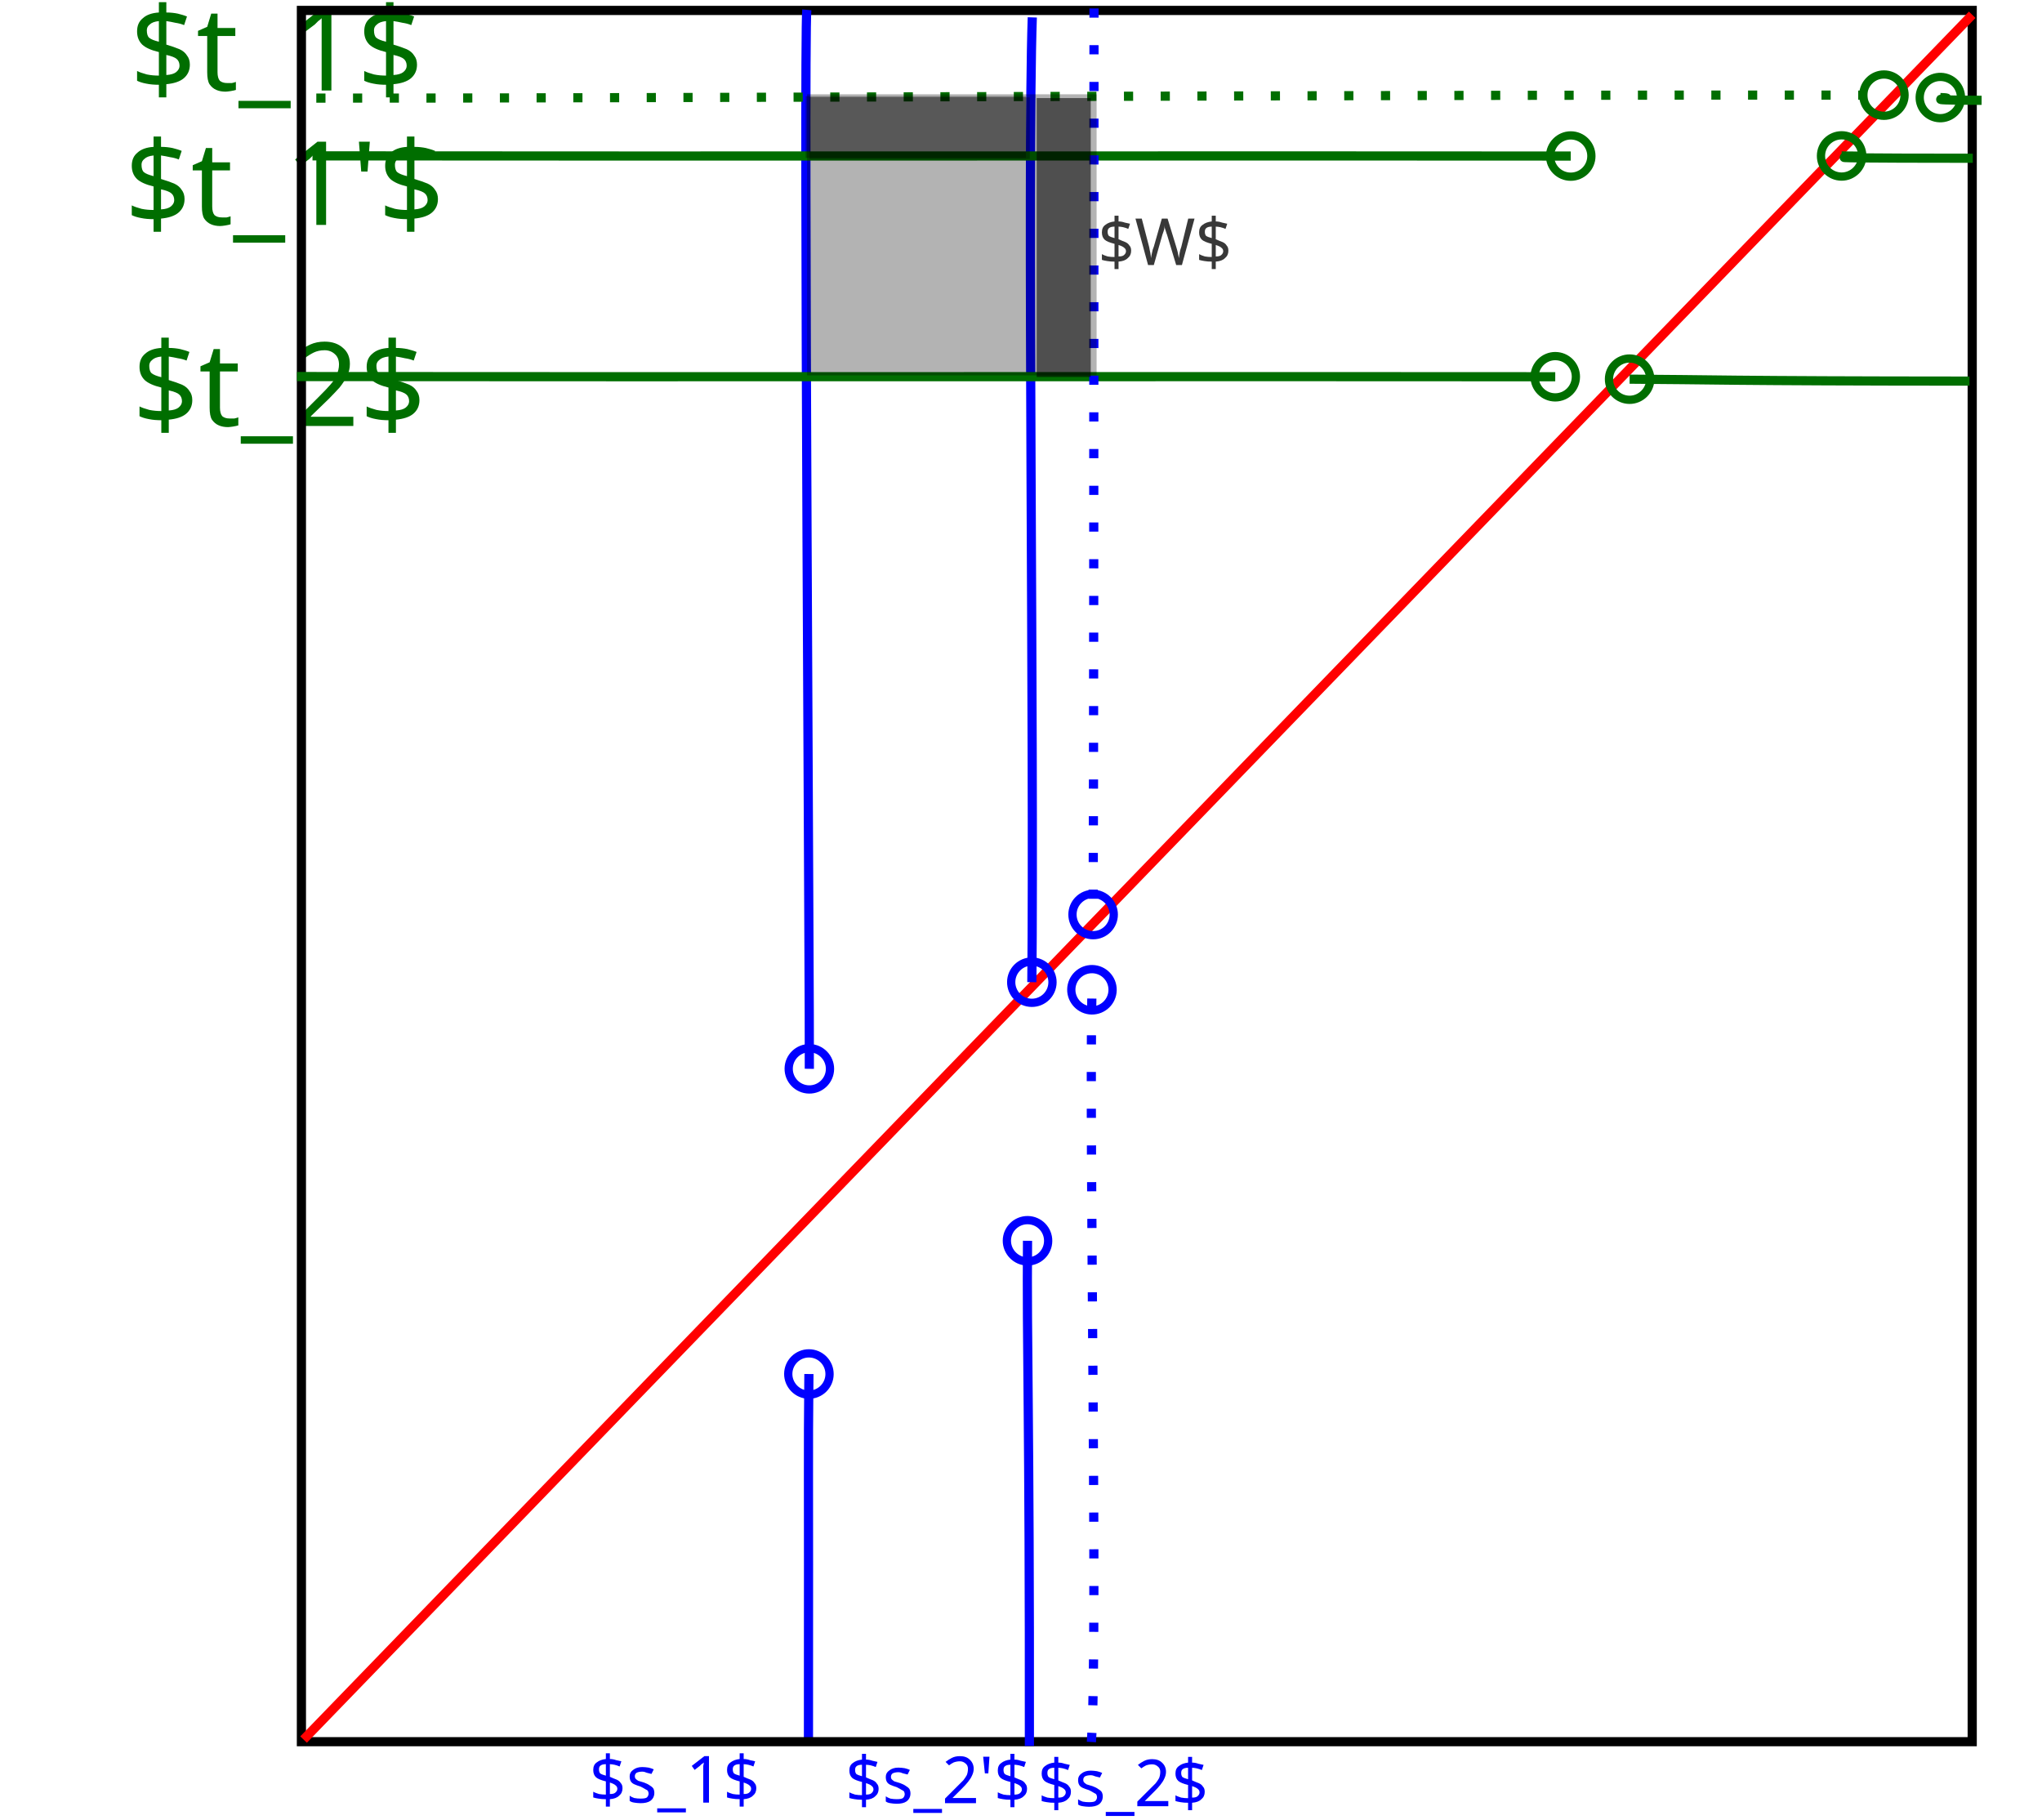
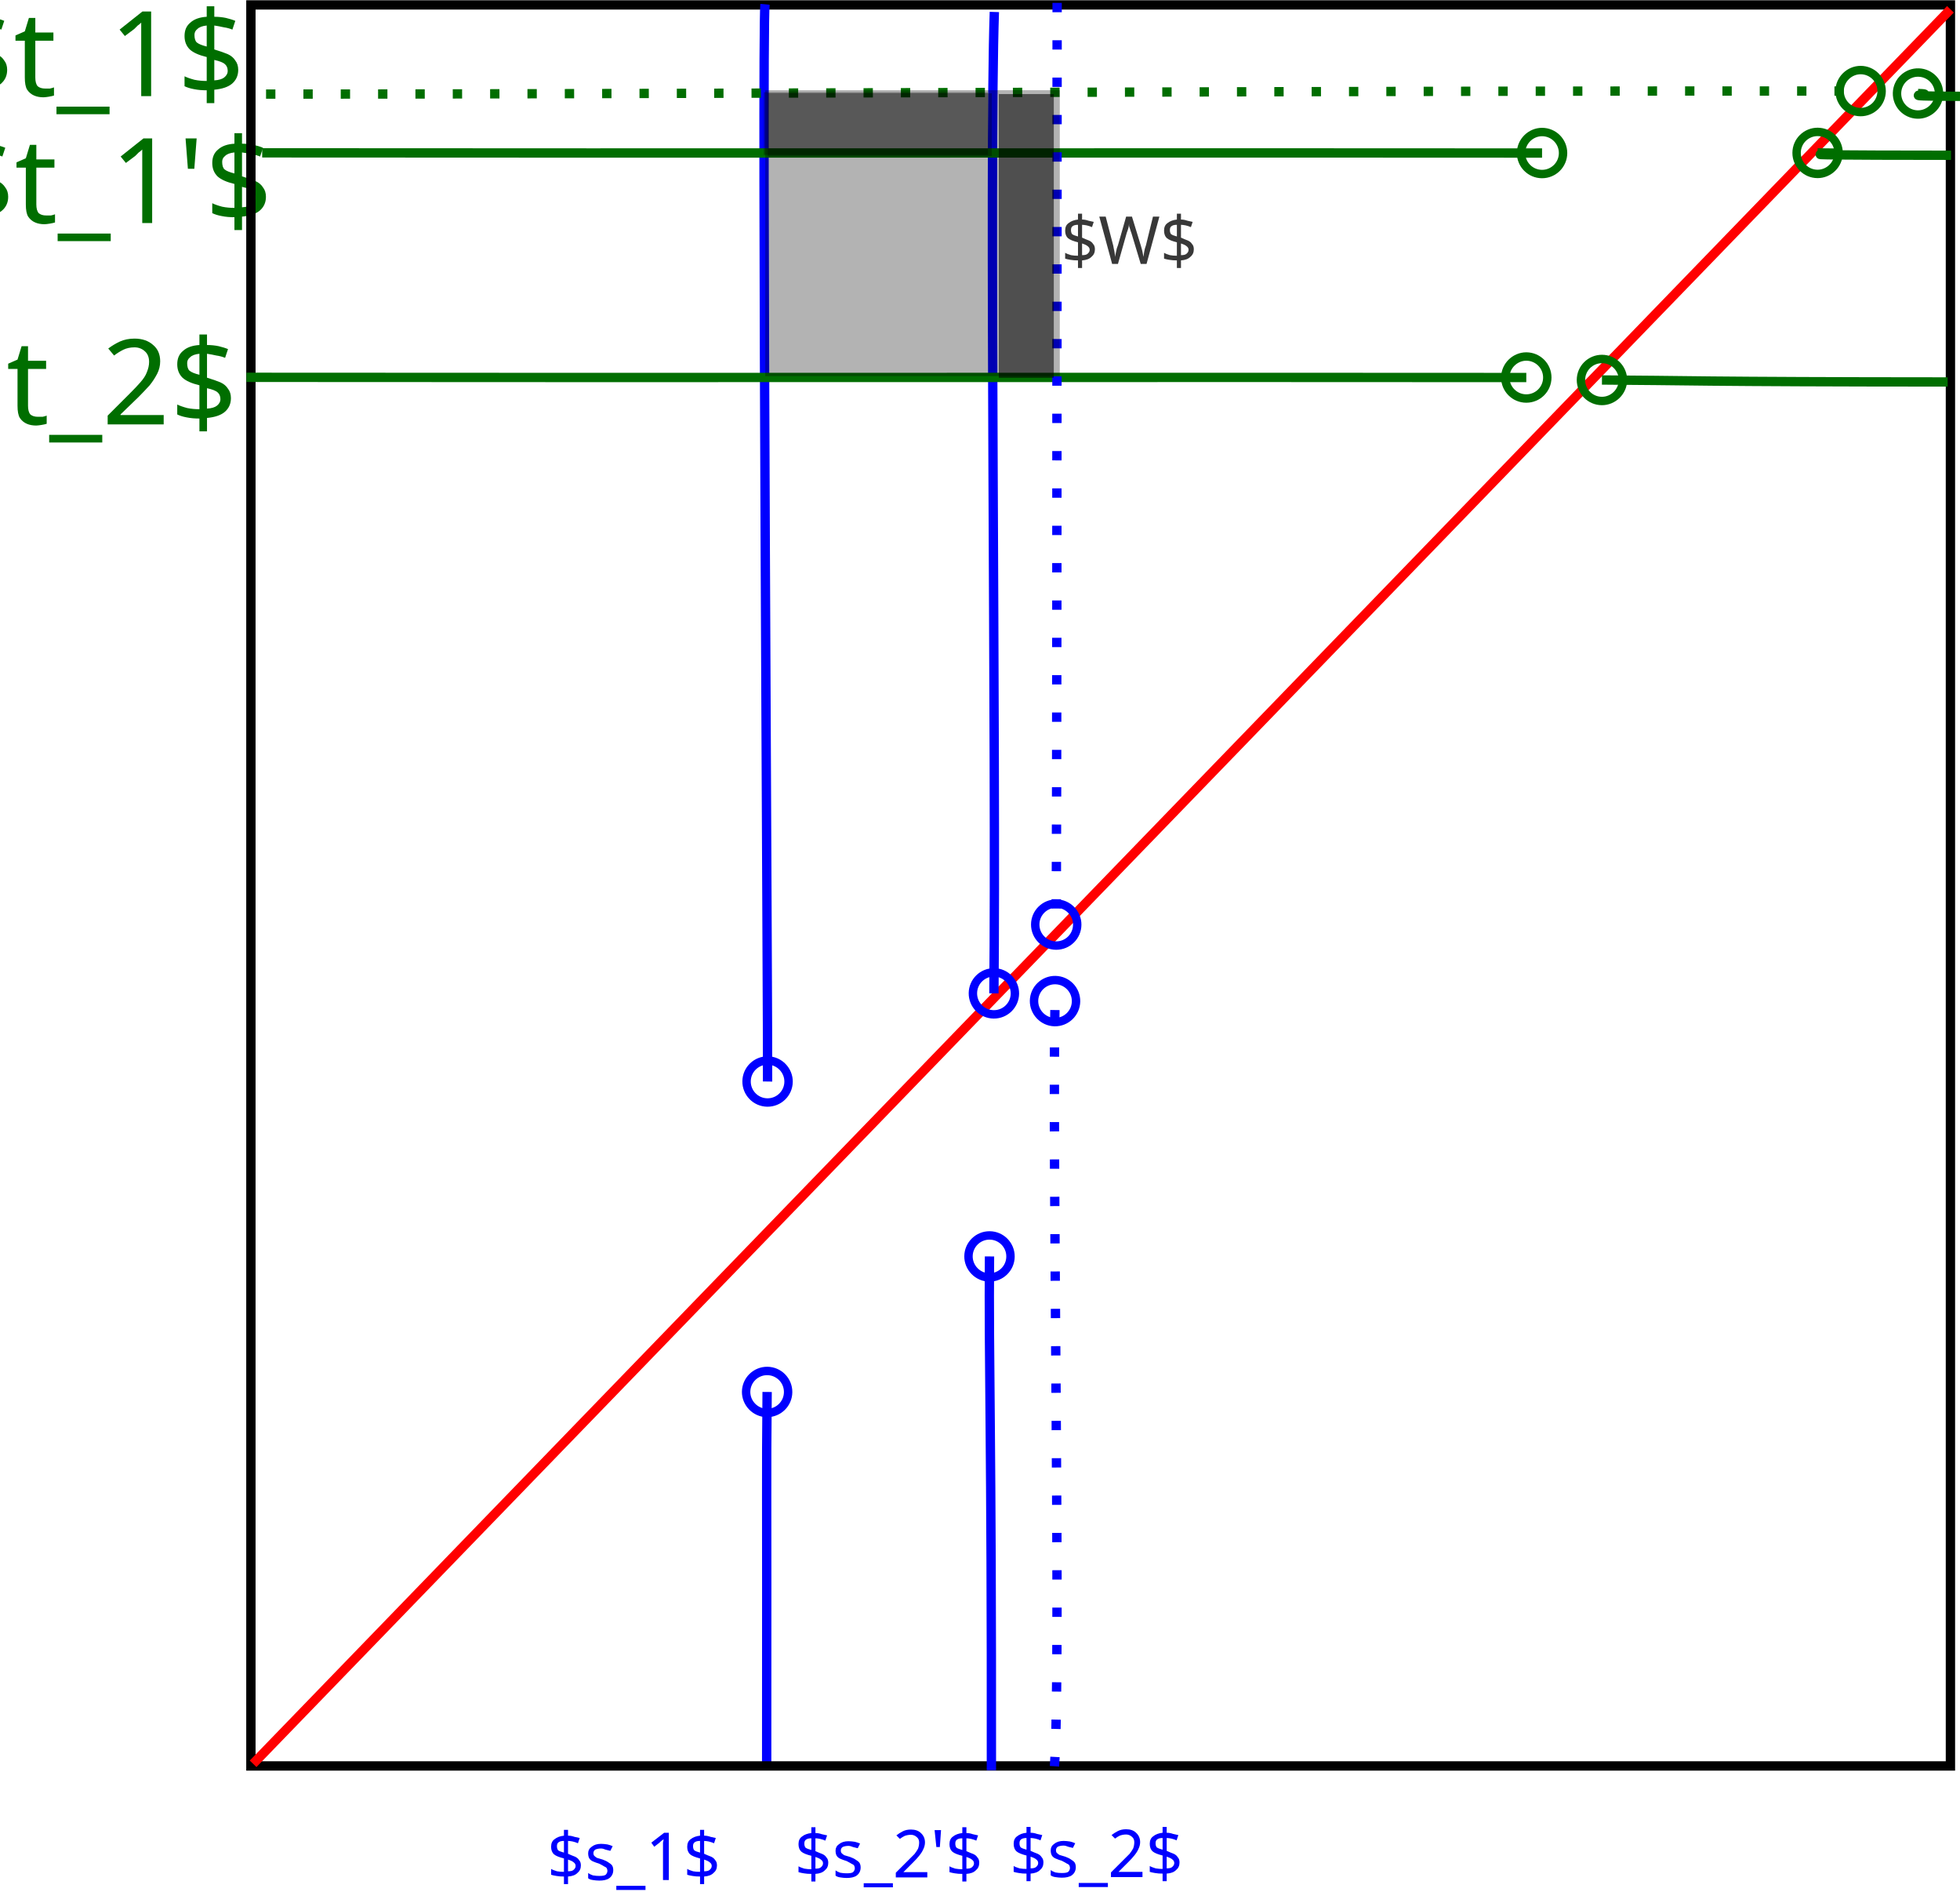
- <svg xmlns="http://www.w3.org/2000/svg" width="2.19in" height="1.951in" viewBox="0 0 55.618 49.553" version="1.1" id="svg1">
+ <svg xmlns="http://www.w3.org/2000/svg" width="2.066in" height="1.994in" viewBox="0 0 52.487 50.644" version="1.1" id="svg1">
  <defs id="defs1">
    <clipPath clipPathUnits="userSpaceOnUse" id="clipPath52">
      <path id="path52" style="stroke-width:0.1;stroke-linecap:square;paint-order:markers fill stroke;stop-color:#000000" d="m -880.828,-187.298 h 1640.84 v 73.282 h -1640.84 z" />
    </clipPath>
    <rect x="644.477" y="100.005" width="63.64" height="68.69" id="rect4" />
    <rect x="644.477" y="100.005" width="63.64" height="68.69" id="rect4-5" />
    <rect x="644.477" y="100.005" width="63.64" height="68.69" id="rect4-5-6" />
    <rect x="644.477" y="100.005" width="63.64" height="68.69" id="rect4-5-6-1" />
    <rect x="644.477" y="100.005" width="63.64" height="68.69" id="rect4-5-6-1-0" />
    <rect x="644.477" y="100.005" width="63.64" height="68.69" id="rect4-9" />
    <rect x="644.477" y="100.005" width="63.64" height="68.69" id="rect4-5-6-9" />
    <rect x="644.477" y="100.005" width="63.64" height="68.69" id="rect4-5-6-1-0-8" />
    <marker style="overflow:visible" id="ColoredDot-0" refX="0" refY="0" orient="auto" markerWidth="1" markerHeight="1" viewBox="0 0 1 1" preserveAspectRatio="xMidYMid">
      <path transform="scale(0.45)" style="fill:context-fill;fill-rule:evenodd;stroke:context-stroke;stroke-width:2" d="M 5,0 C 5,2.76 2.76,5 0,5 -2.76,5 -5,2.76 -5,0 c 0,-2.76 2.3,-5 5,-5 2.76,0 5,2.24 5,5 z" id="path20-1" />
    </marker>
    <marker style="overflow:visible" id="marker4-6-8-9-7-7" refX="0" refY="0" orient="auto-start-reverse" markerWidth="1" markerHeight="1" viewBox="0 0 1 1" preserveAspectRatio="xMidYMid">
      <path transform="scale(0.7)" d="M -2,-4 9,0 -2,4 c 2,-2.33 2,-5.66 0,-8 z" style="fill:context-stroke;fill-rule:evenodd;stroke:none" id="path4-9-0-6-7-8" />
    </marker>
    <marker style="overflow:visible" id="ColoredDot-77-1-5" refX="0" refY="0" orient="auto" markerWidth="1" markerHeight="1" viewBox="0 0 1 1" preserveAspectRatio="xMidYMid">
      <path transform="scale(0.45)" style="fill:context-fill;fill-rule:evenodd;stroke:context-stroke;stroke-width:2" d="M 5,0 C 5,2.76 2.76,5 0,5 -2.76,5 -5,2.76 -5,0 c 0,-2.76 2.3,-5 5,-5 2.76,0 5,2.24 5,5 z" id="path20-9-6-6" />
    </marker>
    <marker style="overflow:visible" id="marker4-6-8-6-3" refX="0" refY="0" orient="auto-start-reverse" markerWidth="1" markerHeight="1" viewBox="0 0 1 1" preserveAspectRatio="xMidYMid">
      <path transform="scale(0.7)" d="M -2,-4 9,0 -2,4 c 2,-2.33 2,-5.66 0,-8 z" style="fill:context-stroke;fill-rule:evenodd;stroke:none" id="path4-9-0-3-7" />
    </marker>
    <marker style="overflow:visible" id="ColoredDot-6-5" refX="0" refY="0" orient="auto" markerWidth="1" markerHeight="1" viewBox="0 0 1 1" preserveAspectRatio="xMidYMid">
      <path transform="scale(0.45)" style="fill:context-fill;fill-rule:evenodd;stroke:context-stroke;stroke-width:2" d="M 5,0 C 5,2.76 2.76,5 0,5 -2.76,5 -5,2.76 -5,0 c 0,-2.76 2.3,-5 5,-5 2.76,0 5,2.24 5,5 z" id="path20-7-3" />
    </marker>
    <marker style="overflow:visible" id="marker4-6-8-9-7-8" refX="0" refY="0" orient="auto-start-reverse" markerWidth="1" markerHeight="1" viewBox="0 0 1 1" preserveAspectRatio="xMidYMid">
      <path transform="scale(0.7)" d="M -2,-4 9,0 -2,4 c 2,-2.33 2,-5.66 0,-8 z" style="fill:context-stroke;fill-rule:evenodd;stroke:none" id="path4-9-0-6-7-9" />
    </marker>
    <marker style="overflow:visible" id="ColoredDot-77-1-1" refX="0" refY="0" orient="auto" markerWidth="1" markerHeight="1" viewBox="0 0 1 1" preserveAspectRatio="xMidYMid">
      <path transform="scale(0.45)" style="fill:context-fill;fill-rule:evenodd;stroke:context-stroke;stroke-width:2" d="M 5,0 C 5,2.76 2.76,5 0,5 -2.76,5 -5,2.76 -5,0 c 0,-2.76 2.3,-5 5,-5 2.76,0 5,2.24 5,5 z" id="path20-9-6-5" />
    </marker>
    <marker style="overflow:visible" id="marker4-6-8-0" refX="0" refY="0" orient="auto-start-reverse" markerWidth="1" markerHeight="1" viewBox="0 0 1 1" preserveAspectRatio="xMidYMid">
      <path transform="scale(0.7)" d="M -2,-4 9,0 -2,4 c 2,-2.33 2,-5.66 0,-8 z" style="fill:context-stroke;fill-rule:evenodd;stroke:none" id="path4-9-0-1" />
    </marker>
    <marker style="overflow:visible" id="marker4-6-8-9-8" refX="0" refY="0" orient="auto-start-reverse" markerWidth="1" markerHeight="1" viewBox="0 0 1 1" preserveAspectRatio="xMidYMid">
      <path transform="scale(0.7)" d="M -2,-4 9,0 -2,4 c 2,-2.33 2,-5.66 0,-8 z" style="fill:context-stroke;fill-rule:evenodd;stroke:none" id="path4-9-0-6-76" />
    </marker>
    <marker style="overflow:visible" id="ColoredDot-77-2" refX="0" refY="0" orient="auto" markerWidth="1" markerHeight="1" viewBox="0 0 1 1" preserveAspectRatio="xMidYMid">
      <path transform="scale(0.45)" style="fill:context-fill;fill-rule:evenodd;stroke:context-stroke;stroke-width:2" d="M 5,0 C 5,2.76 2.76,5 0,5 -2.76,5 -5,2.76 -5,0 c 0,-2.76 2.3,-5 5,-5 2.76,0 5,2.24 5,5 z" id="path20-9-691" />
    </marker>
    <marker style="overflow:visible" id="marker4-6-8-9-7-7-9" refX="0" refY="0" orient="auto-start-reverse" markerWidth="1" markerHeight="1" viewBox="0 0 1 1" preserveAspectRatio="xMidYMid">
      <path transform="scale(0.7)" d="M -2,-4 9,0 -2,4 c 2,-2.33 2,-5.66 0,-8 z" style="fill:context-stroke;fill-rule:evenodd;stroke:none" id="path4-9-0-6-7-8-1" />
    </marker>
    <marker style="overflow:visible" id="ColoredDot-77-1-5-7" refX="0" refY="0" orient="auto" markerWidth="1" markerHeight="1" viewBox="0 0 1 1" preserveAspectRatio="xMidYMid">
      <path transform="scale(0.45)" style="fill:context-fill;fill-rule:evenodd;stroke:context-stroke;stroke-width:2" d="M 5,0 C 5,2.76 2.76,5 0,5 -2.76,5 -5,2.76 -5,0 c 0,-2.76 2.3,-5 5,-5 2.76,0 5,2.24 5,5 z" id="path20-9-6-6-3" />
    </marker>
    <marker style="overflow:visible" id="marker4-6-8-9-7-8-1-1-9" refX="0" refY="0" orient="auto-start-reverse" markerWidth="1" markerHeight="1" viewBox="0 0 1 1" preserveAspectRatio="xMidYMid">
      <path transform="scale(0.7)" d="M -2,-4 9,0 -2,4 c 2,-2.33 2,-5.66 0,-8 z" style="fill:context-stroke;fill-rule:evenodd;stroke:none" id="path4-9-0-6-7-9-7-9-5" />
    </marker>
    <marker style="overflow:visible" id="ColoredDot-77-1-1-8-9-0" refX="0" refY="0" orient="auto" markerWidth="1" markerHeight="1" viewBox="0 0 1 1" preserveAspectRatio="xMidYMid">
      <path transform="scale(0.45)" style="fill:context-fill;fill-rule:evenodd;stroke:context-stroke;stroke-width:2" d="M 5,0 C 5,2.76 2.76,5 0,5 -2.76,5 -5,2.76 -5,0 c 0,-2.76 2.3,-5 5,-5 2.76,0 5,2.24 5,5 z" id="path20-9-6-5-7-1-4" />
    </marker>
    <marker style="overflow:visible" id="marker4-6-8-0-9-5" refX="0" refY="0" orient="auto-start-reverse" markerWidth="1" markerHeight="1" viewBox="0 0 1 1" preserveAspectRatio="xMidYMid">
      <path transform="scale(0.7)" d="M -2,-4 9,0 -2,4 c 2,-2.33 2,-5.66 0,-8 z" style="fill:context-stroke;fill-rule:evenodd;stroke:none" id="path4-9-0-1-2-5" />
    </marker>
    <marker style="overflow:visible" id="ColoredDot-0-6-9" refX="0" refY="0" orient="auto" markerWidth="1" markerHeight="1" viewBox="0 0 1 1" preserveAspectRatio="xMidYMid">
      <path transform="scale(0.45)" style="fill:context-fill;fill-rule:evenodd;stroke:context-stroke;stroke-width:2" d="M 5,0 C 5,2.76 2.76,5 0,5 -2.76,5 -5,2.76 -5,0 c 0,-2.76 2.3,-5 5,-5 2.76,0 5,2.24 5,5 z" id="path20-1-0-2" />
    </marker>
    <marker style="overflow:visible" id="marker4-6-8-0-5" refX="0" refY="0" orient="auto-start-reverse" markerWidth="1" markerHeight="1" viewBox="0 0 1 1" preserveAspectRatio="xMidYMid">
      <path transform="scale(0.7)" d="M -2,-4 9,0 -2,4 c 2,-2.33 2,-5.66 0,-8 z" style="fill:context-stroke;fill-rule:evenodd;stroke:none" id="path4-9-0-1-3" />
    </marker>
    <marker style="overflow:visible" id="ColoredDot-0-1" refX="0" refY="0" orient="auto" markerWidth="1" markerHeight="1" viewBox="0 0 1 1" preserveAspectRatio="xMidYMid">
      <path transform="scale(0.45)" style="fill:context-fill;fill-rule:evenodd;stroke:context-stroke;stroke-width:2" d="M 5,0 C 5,2.76 2.76,5 0,5 -2.76,5 -5,2.76 -5,0 c 0,-2.76 2.3,-5 5,-5 2.76,0 5,2.24 5,5 z" id="path20-1-8" />
    </marker>
    <marker style="overflow:visible" id="marker4-6-8-6-3-6" refX="0" refY="0" orient="auto-start-reverse" markerWidth="1" markerHeight="1" viewBox="0 0 1 1" preserveAspectRatio="xMidYMid">
      <path transform="scale(0.7)" d="M -2,-4 9,0 -2,4 c 2,-2.33 2,-5.66 0,-8 z" style="fill:context-stroke;fill-rule:evenodd;stroke:none" id="path4-9-0-3-7-1" />
    </marker>
    <marker style="overflow:visible" id="ColoredDot-6-5-4" refX="0" refY="0" orient="auto" markerWidth="1" markerHeight="1" viewBox="0 0 1 1" preserveAspectRatio="xMidYMid">
      <path transform="scale(0.45)" style="fill:context-fill;fill-rule:evenodd;stroke:context-stroke;stroke-width:2" d="M 5,0 C 5,2.76 2.76,5 0,5 -2.76,5 -5,2.76 -5,0 c 0,-2.76 2.3,-5 5,-5 2.76,0 5,2.24 5,5 z" id="path20-7-3-1" />
    </marker>
    <marker style="overflow:visible" id="marker4-6-8-9-7-7-9-7" refX="0" refY="0" orient="auto-start-reverse" markerWidth="1" markerHeight="1" viewBox="0 0 1 1" preserveAspectRatio="xMidYMid">
      <path transform="scale(0.7)" d="M -2,-4 9,0 -2,4 c 2,-2.33 2,-5.66 0,-8 z" style="fill:context-stroke;fill-rule:evenodd;stroke:none" id="path4-9-0-6-7-8-1-6" />
    </marker>
    <marker style="overflow:visible" id="ColoredDot-77-1-5-7-7" refX="0" refY="0" orient="auto" markerWidth="1" markerHeight="1" viewBox="0 0 1 1" preserveAspectRatio="xMidYMid">
      <path transform="scale(0.45)" style="fill:context-fill;fill-rule:evenodd;stroke:context-stroke;stroke-width:2" d="M 5,0 C 5,2.76 2.76,5 0,5 -2.76,5 -5,2.76 -5,0 c 0,-2.76 2.3,-5 5,-5 2.76,0 5,2.24 5,5 z" id="path20-9-6-6-3-0" />
    </marker>
  </defs>
-   <g id="layer1" transform="translate(-10.35842,3.457349)">
+   <g id="layer1" transform="translate(-11.84718,3.297604)">
    <path style="fill:none;fill-opacity:1;stroke:#0000ff;stroke-width:0.25;stroke-dasharray:none;stroke-opacity:1;marker-mid:url(#marker4-6-8-9-8);marker-end:url(#ColoredDot-77-2)" d="m 32.378,43.927 c 0.008,-8.511 -0.012,-7.234 0.012,-9.96" id="path3-6-2-6-9-98" />
-     <text xml:space="preserve" style="font-style:normal;font-weight:normal;font-size:3.175px;line-height:1.25;font-family:sans-serif;text-align:center;text-anchor:middle;fill:#006e00;fill-opacity:1;stroke:none;stroke-width:0.074" x="19.953" y="-0.993" id="text1461-1-6-4">
-       <tspan id="tspan1459-1-8-0" x="19.953" y="-0.993" style="font-size:3.175px;text-align:center;text-anchor:middle;fill:#006e00;fill-opacity:1;stroke-width:0.074">$t_1$</tspan>
+     <text xml:space="preserve" style="font-style:normal;font-weight:normal;font-size:3.175px;line-height:1.25;font-family:sans-serif;text-align:center;text-anchor:middle;fill:#006e00;fill-opacity:1;stroke:none;stroke-width:0.074" x="16.464" y="-0.731" id="text1461-1-6-4">
+       <tspan id="tspan1459-1-8-0" x="16.464" y="-0.731" style="font-size:3.175px;text-align:center;text-anchor:middle;fill:#006e00;fill-opacity:1;stroke-width:0.074">$t_1$</tspan>
    </text>
-     <text xml:space="preserve" style="font-style:normal;font-weight:normal;font-size:3.175px;line-height:1.25;font-family:sans-serif;text-align:center;text-anchor:middle;fill:#006e00;fill-opacity:1;stroke:none;stroke-width:0.074" x="20.165" y="2.668" id="text1461-1-6-4-8">
-       <tspan id="tspan1459-1-8-0-5" x="20.165" y="2.668" style="font-size:3.175px;text-align:center;text-anchor:middle;fill:#006e00;fill-opacity:1;stroke-width:0.074">$t_1'$</tspan>
+     <text xml:space="preserve" style="font-style:normal;font-weight:normal;font-size:3.175px;line-height:1.25;font-family:sans-serif;text-align:center;text-anchor:middle;fill:#006e00;fill-opacity:1;stroke:none;stroke-width:0.074" x="16.85" y="2.668" id="text1461-1-6-4-8">
+       <tspan id="tspan1459-1-8-0-5" x="16.85" y="2.668" style="font-size:3.175px;text-align:center;text-anchor:middle;fill:#006e00;fill-opacity:1;stroke-width:0.074">$t_1'$</tspan>
    </text>
-     <text xml:space="preserve" style="font-style:normal;font-weight:normal;font-size:3.175px;line-height:1.25;font-family:sans-serif;text-align:center;text-anchor:middle;fill:#006e00;fill-opacity:1;stroke:none;stroke-width:0.074" x="20.02" y="8.145" id="text1461-1-6-4-8-4">
-       <tspan id="tspan1459-1-8-0-5-2" x="20.02" y="8.145" style="font-size:3.175px;text-align:center;text-anchor:middle;fill:#006e00;fill-opacity:1;stroke-width:0.074">$t_2$</tspan>
+     <text xml:space="preserve" style="font-style:normal;font-weight:normal;font-size:3.175px;line-height:1.25;font-family:sans-serif;text-align:center;text-anchor:middle;fill:#006e00;fill-opacity:1;stroke:none;stroke-width:0.074" x="16.269" y="8.058" id="text1461-1-6-4-8-4">
+       <tspan id="tspan1459-1-8-0-5-2" x="16.269" y="8.058" style="font-size:3.175px;text-align:center;text-anchor:middle;fill:#006e00;fill-opacity:1;stroke-width:0.074">$t_2$</tspan>
    </text>
-     <text xml:space="preserve" style="font-style:normal;font-weight:normal;font-size:1.764px;line-height:1.25;font-family:sans-serif;text-align:center;text-anchor:middle;fill:#0000ff;fill-opacity:1;stroke:none;stroke-width:0.074" x="29.882" y="45.64" id="text1461-1-6-5-3-4">
-       <tspan x="29.882" y="45.64" style="font-size:1.764px;text-align:center;text-anchor:middle;fill:#0000ff;fill-opacity:1;stroke-width:0.074" id="tspan9">$s_1$</tspan>
+     <text xml:space="preserve" style="font-style:normal;font-weight:normal;font-size:1.764px;line-height:1.25;font-family:sans-serif;text-align:center;text-anchor:middle;fill:#0000ff;fill-opacity:1;stroke:none;stroke-width:0.074" x="29.97" y="47.036" id="text1461-1-6-5-3-4">
+       <tspan x="29.97" y="47.036" style="font-size:1.764px;text-align:center;text-anchor:middle;fill:#0000ff;fill-opacity:1;stroke-width:0.074" id="tspan9">$s_1$</tspan>
    </text>
-     <text xml:space="preserve" style="font-style:normal;font-weight:normal;font-size:1.764px;line-height:1.25;font-family:sans-serif;text-align:center;text-anchor:middle;fill:#0000ff;fill-opacity:1;stroke:none;stroke-width:0.074" x="42.095" y="45.737" id="text1461-1-6-5-3-4-6-5">
-       <tspan x="42.095" y="45.737" style="font-size:1.764px;text-align:center;text-anchor:middle;fill:#0000ff;fill-opacity:1;stroke-width:0.074" id="tspan9-3-8">$s_2$</tspan>
+     <text xml:space="preserve" style="font-style:normal;font-weight:normal;font-size:1.764px;line-height:1.25;font-family:sans-serif;text-align:center;text-anchor:middle;fill:#0000ff;fill-opacity:1;stroke:none;stroke-width:0.074" x="42.357" y="46.958" id="text1461-1-6-5-3-4-6-5">
+       <tspan x="42.357" y="46.958" style="font-size:1.764px;text-align:center;text-anchor:middle;fill:#0000ff;fill-opacity:1;stroke-width:0.074" id="tspan9-3-8">$s_2$</tspan>
    </text>
    <text xml:space="preserve" style="font-style:normal;font-weight:normal;font-size:1.764px;line-height:1.25;font-family:sans-serif;text-align:center;text-anchor:middle;fill:#000000;fill-opacity:0.781;stroke:none;stroke-width:0.074" x="43.239" y="3.762" id="text1461-1-6-5-3-4-6-5-88">
      <tspan x="43.239" y="3.762" style="font-size:1.764px;text-align:center;text-anchor:middle;fill:#000000;fill-opacity:0.781;stroke-width:0.074" id="tspan9-3-8-9">$W$</tspan>
    </text>
-     <text xml:space="preserve" style="font-style:normal;font-weight:normal;font-size:1.764px;line-height:1.25;font-family:sans-serif;text-align:center;text-anchor:middle;fill:#0000ff;fill-opacity:1;stroke:none;stroke-width:0.074" x="37.056" y="45.654" id="text1461-1-6-5-3-4-6-5-8">
-       <tspan x="37.056" y="45.654" style="font-size:1.764px;text-align:center;text-anchor:middle;fill:#0000ff;fill-opacity:1;stroke-width:0.074" id="tspan9-3-8-3">$s_2'$</tspan>
+     <text xml:space="preserve" style="font-style:normal;font-weight:normal;font-size:1.764px;line-height:1.25;font-family:sans-serif;text-align:center;text-anchor:middle;fill:#0000ff;fill-opacity:1;stroke:none;stroke-width:0.074" x="36.794" y="46.963" id="text1461-1-6-5-3-4-6-5-8">
+       <tspan x="36.794" y="46.963" style="font-size:1.764px;text-align:center;text-anchor:middle;fill:#0000ff;fill-opacity:1;stroke-width:0.074" id="tspan9-3-8-3">$s_2'$</tspan>
    </text>
    <rect style="fill:none;fill-opacity:1;stroke:#000000;stroke-width:0.25;stroke-dasharray:none;stroke-opacity:1" id="rect8-5" width="47.154" height="45.512" x="-43.981" y="-64.078" transform="matrix(0,-1,-1,0,0,0)" />
    <path style="fill:none;fill-opacity:1;stroke:#ff0000;stroke-width:0.25;stroke-dasharray:none;stroke-opacity:1" d="M 18.625,43.923 64.078,-3.055" id="path16" />
    <path d="m 38.475,-2.984 c -0.139,4.039 0.052,19.912 -0.012,26.278" style="fill:none;fill-opacity:1;stroke:#0000ff;stroke-width:0.25;stroke-dasharray:none;stroke-opacity:1;marker-mid:url(#marker4-6-8-0);marker-end:url(#ColoredDot-0)" id="path18" />
    <path d="m 32.333,-3.189 c -0.09,0.964 0.084,27.819 0.069,28.843" style="fill:none;fill-opacity:1;stroke:#0000ff;stroke-width:0.25;stroke-dasharray:none;stroke-opacity:1;marker-mid:url(#marker4-6-8-0-5);marker-end:url(#ColoredDot-0-1)" id="path18-7" />
    <path style="fill:none;fill-opacity:1;stroke:#0000ff;stroke-width:0.25;stroke-dasharray:none;stroke-opacity:1;marker-mid:url(#marker4-6-8-9-7-8);marker-end:url(#ColoredDot-77-1-1)" d="m 38.396,44.095 c 0.008,-9.113 -0.075,-10.839 -0.051,-13.757" id="path3-6-2-6-9-9-1" />
    <path style="fill:none;fill-opacity:1;stroke:#006e00;stroke-width:0.25;stroke-dasharray:none;stroke-opacity:1;marker-mid:url(#marker4-6-8-6-3);marker-end:url(#ColoredDot-6-5)" d="m 18.868,0.788 c 10.67,0.011 26.333,-0.004 34.274,0.005" id="path3-6-2-6-6" />
    <path style="fill:none;fill-opacity:1;stroke:#006e00;stroke-width:0.25;stroke-dasharray:none;stroke-opacity:1;marker-mid:url(#marker4-6-8-6-3-6);marker-end:url(#ColoredDot-6-5-4)" d="m 18.446,6.799 c 10.67,0.011 26.333,-0.004 34.274,0.005" id="path3-6-2-6-6-6" />
-     <path d="m 18.972,-0.785 c 7.357,0.008 31.604,-0.1 42.701,-0.081" style="fill:none;fill-opacity:1;stroke:#006e00;stroke-width:0.25;stroke-dasharray:0.25,0.75;stroke-opacity:1;marker-mid:url(#marker4-6-8-6-3);marker-end:url(#ColoredDot-6-5);stroke-dashoffset:0" id="path19" />
+     <path d="m 18.972,-0.785 c 7.357,0.008 31.604,-0.1 42.701,-0.081" style="fill:none;fill-opacity:1;stroke:#006e00;stroke-width:0.25;stroke-dasharray:0.25, 0.75;stroke-dashoffset:0;stroke-opacity:1;marker-mid:url(#marker4-6-8-6-3);marker-end:url(#ColoredDot-6-5)" id="path19" />
    <path style="fill:none;fill-opacity:1;stroke:#006e00;stroke-width:0.25;stroke-dasharray:none;stroke-opacity:1;marker-mid:url(#marker4-6-8-9-7-7);marker-end:url(#ColoredDot-77-1-5)" d="m 64.334,-0.725 c -2.109,-0.007 -0.448,-0.053 -1.124,-0.075" id="path3-6-2-6-9-9-3" />
    <path style="fill:none;fill-opacity:1;stroke:#006e00;stroke-width:0.25;stroke-dasharray:none;stroke-opacity:1;marker-mid:url(#marker4-6-8-9-7-7-9);marker-end:url(#ColoredDot-77-1-5-7)" d="m 64.094,0.853 c -6.592,-0.003 -1.462,-0.053 -3.573,-0.063" id="path3-6-2-6-9-9-3-4" />
    <path style="fill:none;fill-opacity:1;stroke:#006e00;stroke-width:0.25;stroke-dasharray:none;stroke-opacity:1;marker-mid:url(#marker4-6-8-9-7-7-9-7);marker-end:url(#ColoredDot-77-1-5-7-7)" d="m 64.004,6.923 c -6.592,-0.003 -7.147,-0.043 -9.258,-0.053" id="path3-6-2-6-9-9-3-4-0" />
-     <path style="fill:none;fill-opacity:1;stroke:#0000ff;stroke-width:0.25;stroke-dasharray:0.25,0.75;stroke-opacity:1;marker-mid:url(#marker4-6-8-9-7-8-1-1-9);marker-end:url(#ColoredDot-77-1-1-8-9-0);stroke-dashoffset:0" d="m 40.156,-3.227 c -0.006,14.829 -0.006,19.931 -0.024,24.679" id="path3-6-2-6-9-9-1-3-6-5" />
-     <path style="fill:none;fill-opacity:1;stroke:#0000ff;stroke-width:0.25;stroke-dasharray:0.25,0.75;stroke-opacity:1;marker-mid:url(#marker4-6-8-0-9-5);marker-end:url(#ColoredDot-0-6-9);stroke-dashoffset:0" d="m 40.085,43.989 c 0.182,-2.708 -0.068,-16.22 0.015,-20.488" id="path3-6-2-6-4-6-8" />
+     <path style="fill:none;fill-opacity:1;stroke:#0000ff;stroke-width:0.25;stroke-dasharray:0.25, 0.75;stroke-dashoffset:0;stroke-opacity:1;marker-mid:url(#marker4-6-8-9-7-8-1-1-9);marker-end:url(#ColoredDot-77-1-1-8-9-0)" d="m 40.156,-3.227 c -0.006,14.829 -0.006,19.931 -0.024,24.679" id="path3-6-2-6-9-9-1-3-6-5" />
+     <path style="fill:none;fill-opacity:1;stroke:#0000ff;stroke-width:0.25;stroke-dasharray:0.25, 0.75;stroke-dashoffset:0;stroke-opacity:1;marker-mid:url(#marker4-6-8-0-9-5);marker-end:url(#ColoredDot-0-6-9)" d="m 40.085,43.989 c 0.182,-2.708 -0.068,-16.22 0.015,-20.488" id="path3-6-2-6-4-6-8" />
    <rect style="fill:#000000;fill-opacity:0.299;stroke:none;stroke-width:0.569;stroke-dasharray:none;stroke-opacity:1" id="rect9" width="7.655" height="7.887" x="-6.766" y="-40.227" transform="matrix(0,-1,-1,0,0,0)" />
    <rect style="fill:#000000;fill-opacity:0.557;stroke:none;stroke-width:0.245;stroke-dasharray:none;stroke-opacity:1" id="rect9-5-7-3-6" width="7.597" height="1.472" x="-0.786" y="38.595" transform="matrix(0,1,1,0,0,0)" />
    <rect style="fill:#000000;fill-opacity:0.299;stroke:none;stroke-width:0.233;stroke-dasharray:none;stroke-opacity:1" id="rect9-5-7-3-6-1-7" width="6.001" height="1.679" x="32.406" y="-0.862" transform="matrix(1,2.5366247e-4,1.3530788e-4,-1,0,0)" />
    <rect style="fill:#000000;fill-opacity:0.299;stroke:none;stroke-width:0.233;stroke-dasharray:none;stroke-opacity:1" id="rect9-5-7-3-6-1-7-4" width="6.001" height="1.679" x="32.302" y="-0.835" transform="matrix(1,2.5366247e-4,1.3530788e-4,-1,0,0)" />
  </g>
</svg>
